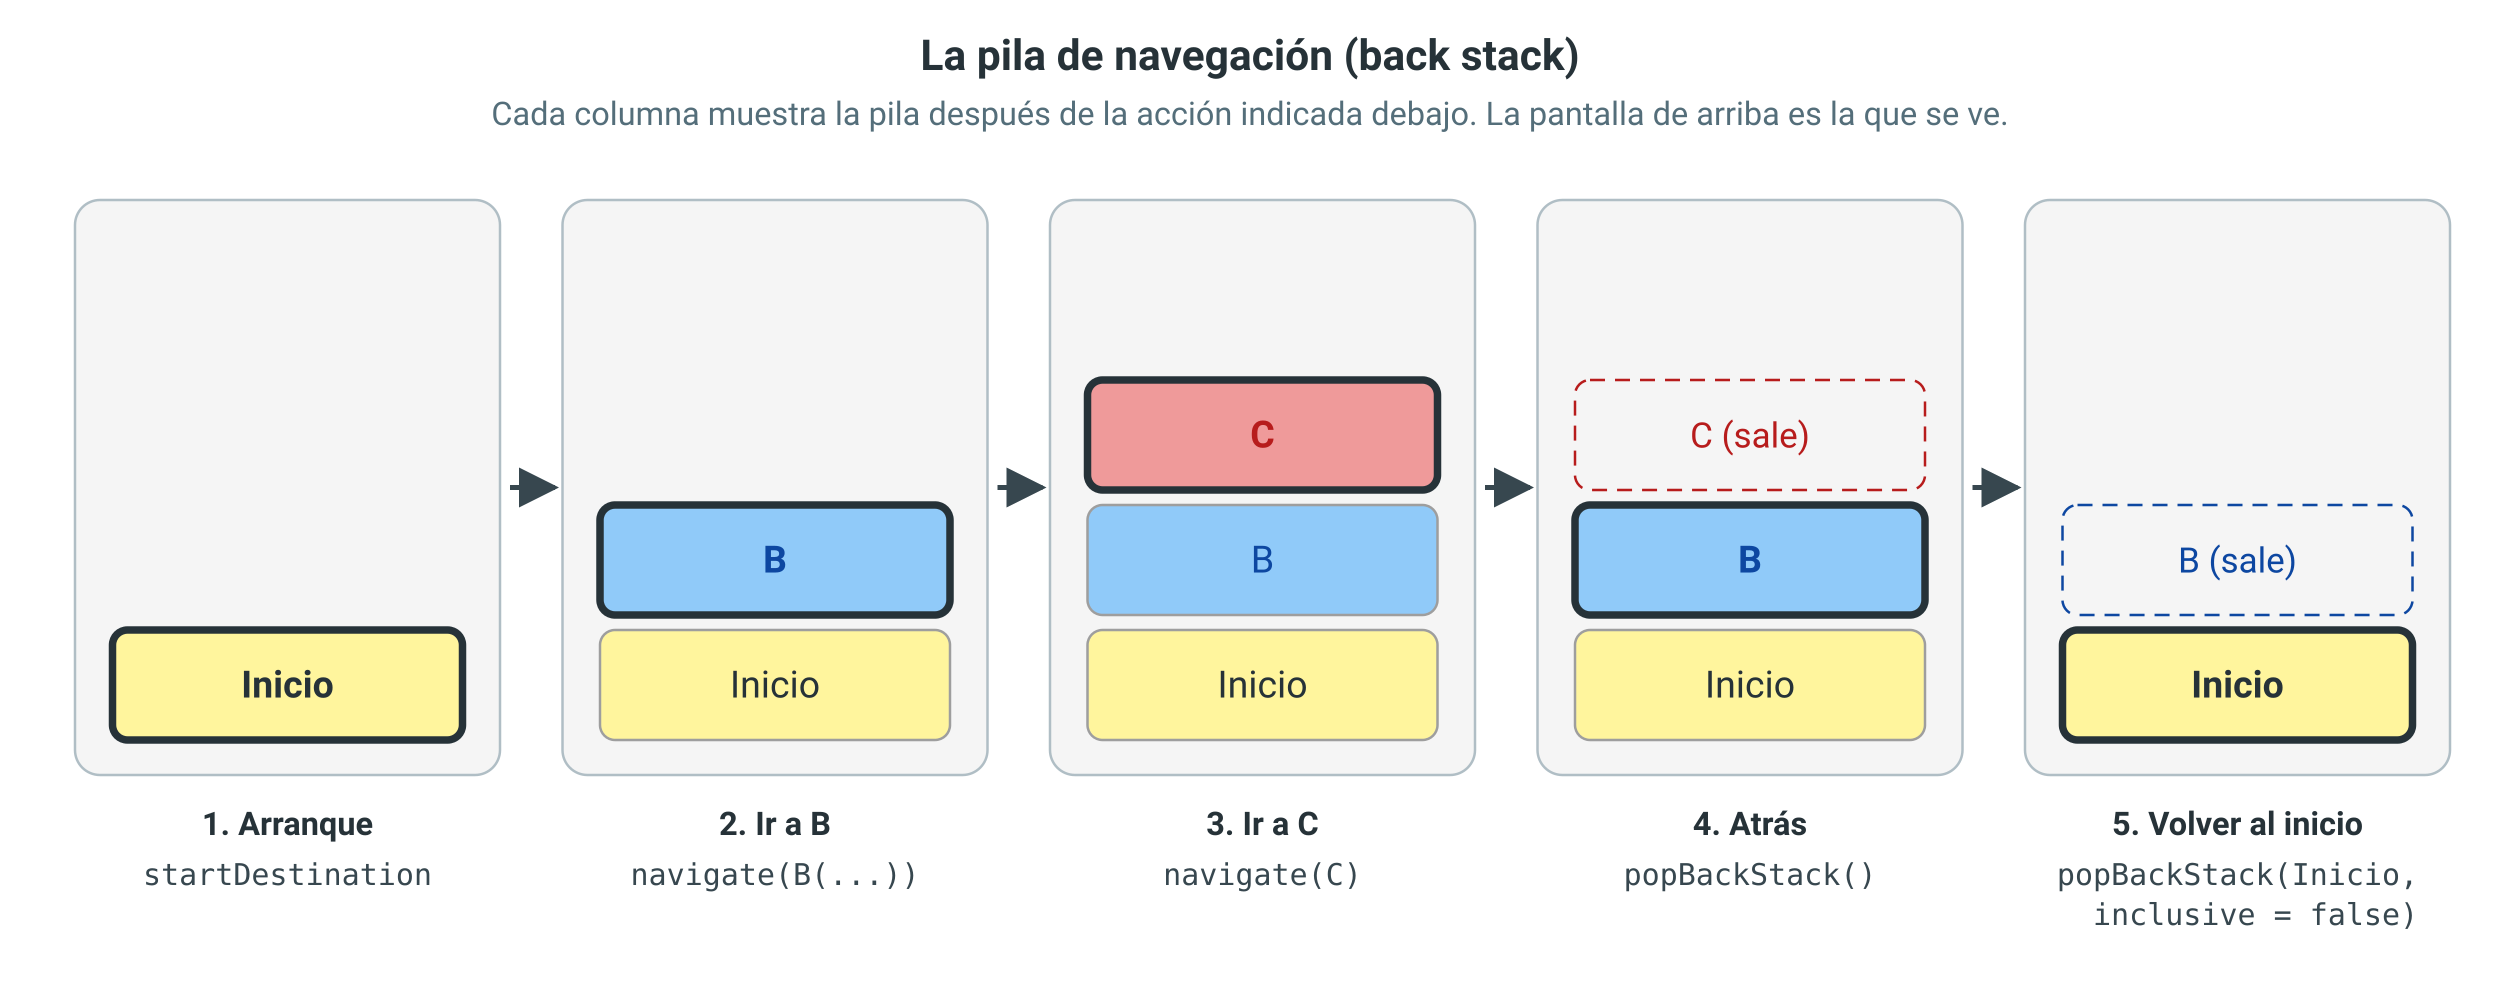
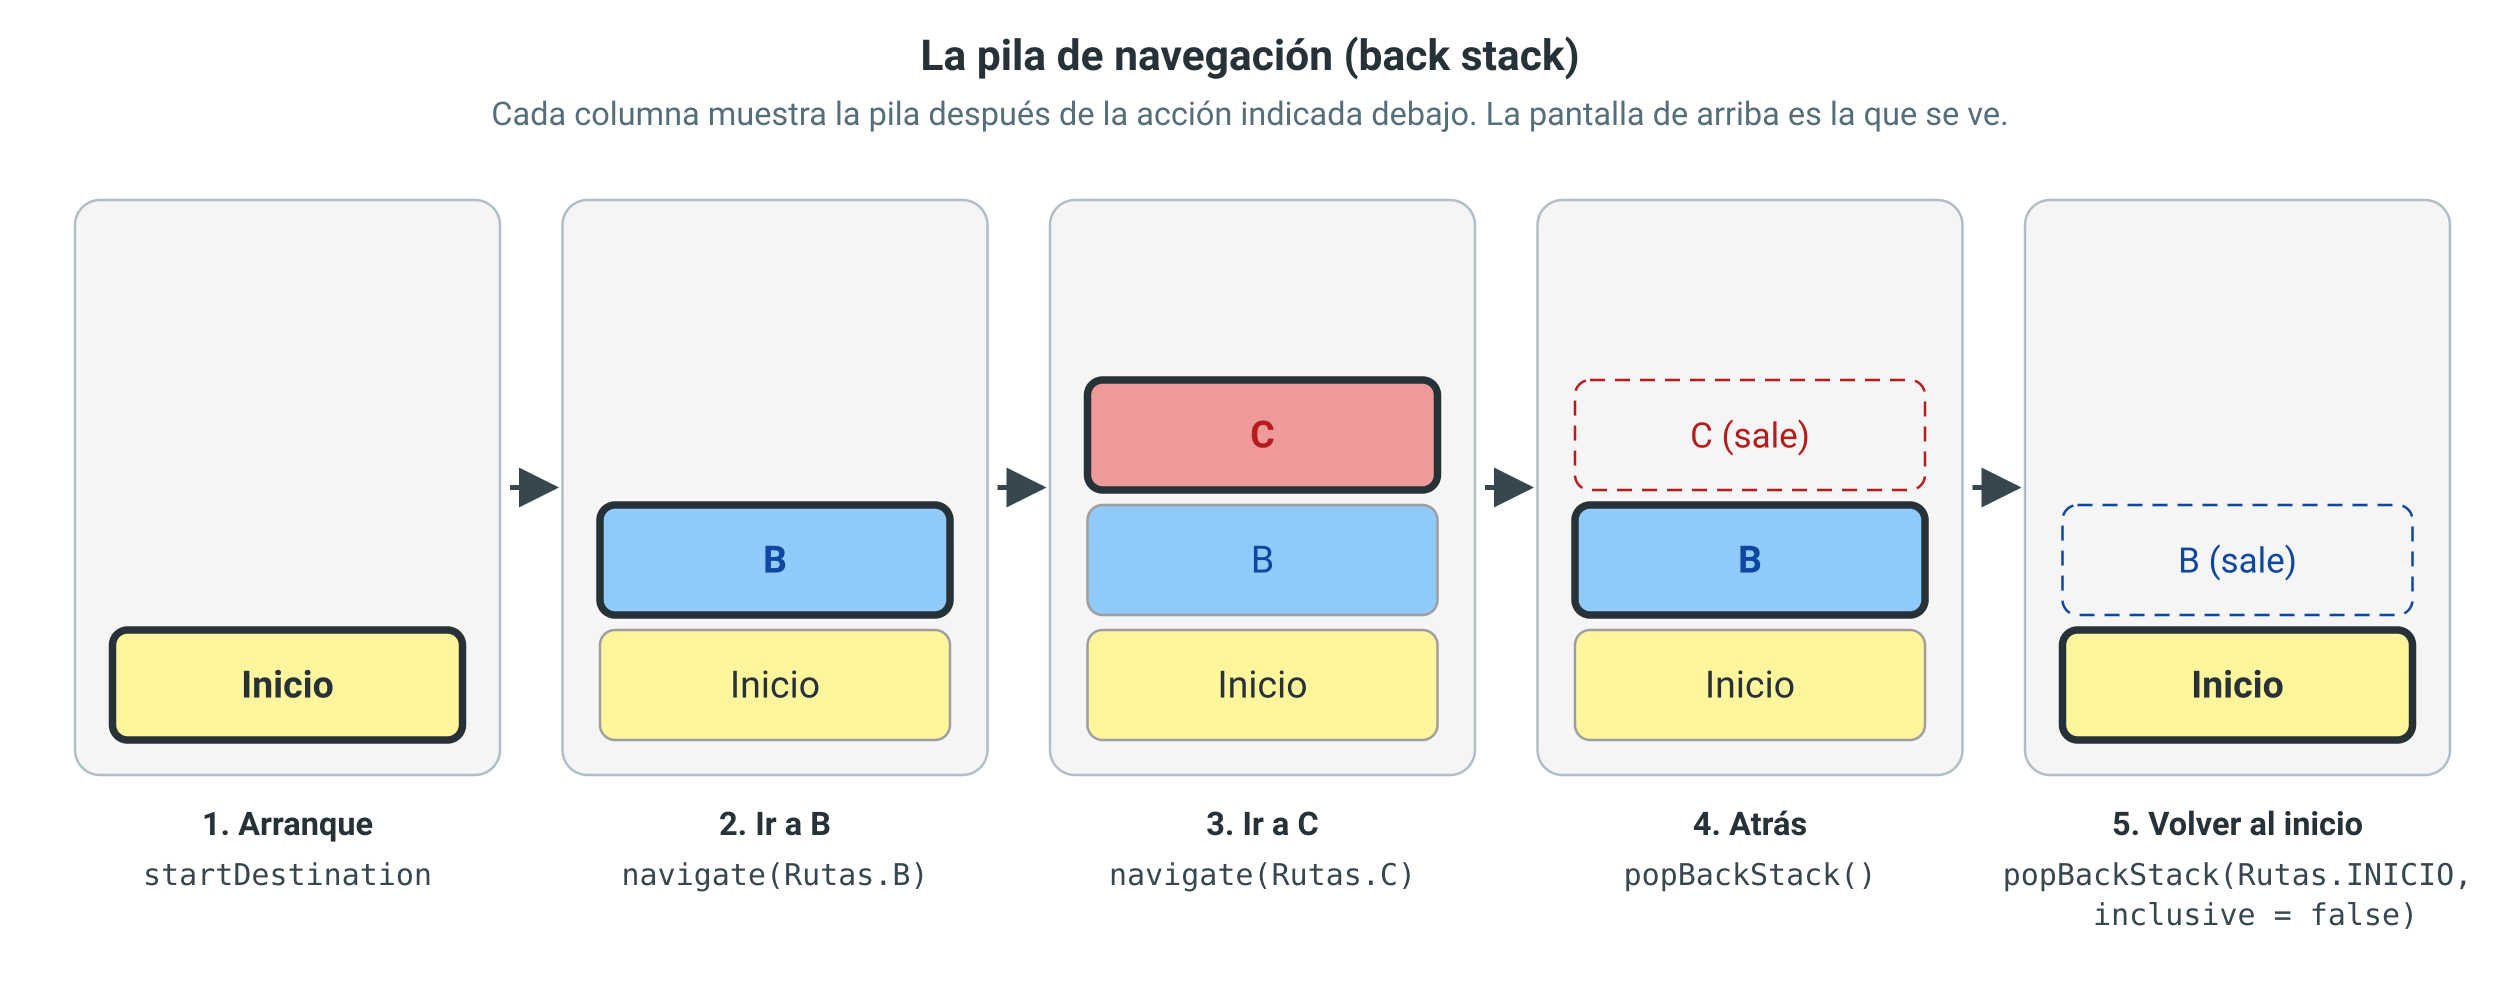
<svg xmlns="http://www.w3.org/2000/svg" xml:space="preserve" width="1000" height="400" viewBox="0 0 1000 400" font-family="Segoe UI, Roboto, Helvetica, Arial, sans-serif">
  <style>text { white-space: pre; }</style>
  <defs>
    <marker id="flechaGris" viewBox="0 0 10 10" refX="9" refY="5" markerWidth="8" markerHeight="8" orient="auto-start-reverse">
      <path d="M0,0 L10,5 L0,10 z" fill="#37474F" />
    </marker>
  </defs>
  <rect width="1000" height="400" fill="#FFFFFF" />
  <text x="500" y="28" text-anchor="middle" font-size="17" font-weight="bold" fill="#263238">La pila de navegación (back stack)</text>
  <text x="500" y="50" text-anchor="middle" font-size="13" fill="#546E7A">Cada columna muestra la pila después de la acción indicada debajo. La pantalla de arriba es la que se ve.</text>
  <rect x="30" y="80" width="170" height="230" rx="10" fill="#F5F5F5" stroke="#B0BEC5" />
  <rect x="45" y="252" width="140" height="44" rx="6" fill="#FFF59D" stroke="#263238" stroke-width="3" />
  <text x="115" y="279" text-anchor="middle" font-size="15" font-weight="bold" fill="#263238">Inicio</text>
  <text x="115" y="334" text-anchor="middle" font-size="13" font-weight="bold" fill="#263238">1. Arranque</text>
  <text x="115" y="354" text-anchor="middle" font-size="12" font-family="Consolas, Menlo, monospace" fill="#37474F">startDestination</text>
  <line x1="204" y1="195" x2="222" y2="195" stroke="#37474F" stroke-width="2" marker-end="url(#flechaGris)" />
  <rect x="225" y="80" width="170" height="230" rx="10" fill="#F5F5F5" stroke="#B0BEC5" />
  <rect x="240" y="252" width="140" height="44" rx="6" fill="#FFF59D" stroke="#9E9E9E" />
  <text x="310" y="279" text-anchor="middle" font-size="15" fill="#263238">Inicio</text>
  <rect x="240" y="202" width="140" height="44" rx="6" fill="#90CAF9" stroke="#263238" stroke-width="3" />
  <text x="310" y="229" text-anchor="middle" font-size="15" font-weight="bold" fill="#0D47A1">B</text>
  <text x="310" y="334" text-anchor="middle" font-size="13" font-weight="bold" fill="#263238">2. Ir a B</text>
-   <text x="310" y="354" text-anchor="middle" font-size="12" font-family="Consolas, Menlo, monospace" fill="#37474F">navigate(B(...))</text>
+   <text x="310" y="354" text-anchor="middle" font-size="12" font-family="Consolas, Menlo, monospace" fill="#37474F">navigate(Rutas.B)</text>
  <line x1="399" y1="195" x2="417" y2="195" stroke="#37474F" stroke-width="2" marker-end="url(#flechaGris)" />
  <rect x="420" y="80" width="170" height="230" rx="10" fill="#F5F5F5" stroke="#B0BEC5" />
  <rect x="435" y="252" width="140" height="44" rx="6" fill="#FFF59D" stroke="#9E9E9E" />
  <text x="505" y="279" text-anchor="middle" font-size="15" fill="#263238">Inicio</text>
  <rect x="435" y="202" width="140" height="44" rx="6" fill="#90CAF9" stroke="#9E9E9E" />
  <text x="505" y="229" text-anchor="middle" font-size="15" fill="#0D47A1">B</text>
  <rect x="435" y="152" width="140" height="44" rx="6" fill="#EF9A9A" stroke="#263238" stroke-width="3" />
  <text x="505" y="179" text-anchor="middle" font-size="15" font-weight="bold" fill="#B71C1C">C</text>
  <text x="505" y="334" text-anchor="middle" font-size="13" font-weight="bold" fill="#263238">3. Ir a C</text>
-   <text x="505" y="354" text-anchor="middle" font-size="12" font-family="Consolas, Menlo, monospace" fill="#37474F">navigate(C)</text>
+   <text x="505" y="354" text-anchor="middle" font-size="12" font-family="Consolas, Menlo, monospace" fill="#37474F">navigate(Rutas.C)</text>
  <line x1="594" y1="195" x2="612" y2="195" stroke="#37474F" stroke-width="2" marker-end="url(#flechaGris)" />
  <rect x="615" y="80" width="170" height="230" rx="10" fill="#F5F5F5" stroke="#B0BEC5" />
  <rect x="630" y="252" width="140" height="44" rx="6" fill="#FFF59D" stroke="#9E9E9E" />
  <text x="700" y="279" text-anchor="middle" font-size="15" fill="#263238">Inicio</text>
  <rect x="630" y="202" width="140" height="44" rx="6" fill="#90CAF9" stroke="#263238" stroke-width="3" />
  <text x="700" y="229" text-anchor="middle" font-size="15" font-weight="bold" fill="#0D47A1">B</text>
  <rect x="630" y="152" width="140" height="44" rx="6" fill="none" stroke="#B71C1C" stroke-dasharray="6 4" />
  <text x="700" y="179" text-anchor="middle" font-size="14" fill="#B71C1C">C (sale)</text>
  <text x="700" y="334" text-anchor="middle" font-size="13" font-weight="bold" fill="#263238">4. Atrás</text>
  <text x="700" y="354" text-anchor="middle" font-size="12" font-family="Consolas, Menlo, monospace" fill="#37474F">popBackStack()</text>
  <line x1="789" y1="195" x2="807" y2="195" stroke="#37474F" stroke-width="2" marker-end="url(#flechaGris)" />
  <rect x="810" y="80" width="170" height="230" rx="10" fill="#F5F5F5" stroke="#B0BEC5" />
  <rect x="825" y="252" width="140" height="44" rx="6" fill="#FFF59D" stroke="#263238" stroke-width="3" />
  <text x="895" y="279" text-anchor="middle" font-size="15" font-weight="bold" fill="#263238">Inicio</text>
  <rect x="825" y="202" width="140" height="44" rx="6" fill="none" stroke="#0D47A1" stroke-dasharray="6 4" />
  <text x="895" y="229" text-anchor="middle" font-size="14" fill="#0D47A1">B (sale)</text>
  <text x="895" y="334" text-anchor="middle" font-size="13" font-weight="bold" fill="#263238">5. Volver al inicio</text>
-   <text x="895" y="354" text-anchor="middle" font-size="12" font-family="Consolas, Menlo, monospace" fill="#37474F">popBackStack(Inicio,</text>
+   <text x="895" y="354" text-anchor="middle" font-size="12" font-family="Consolas, Menlo, monospace" fill="#37474F">popBackStack(Rutas.INICIO,</text>
  <text x="895" y="370" text-anchor="middle" font-size="12" font-family="Consolas, Menlo, monospace" fill="#37474F">  inclusive = false)</text>
</svg>
